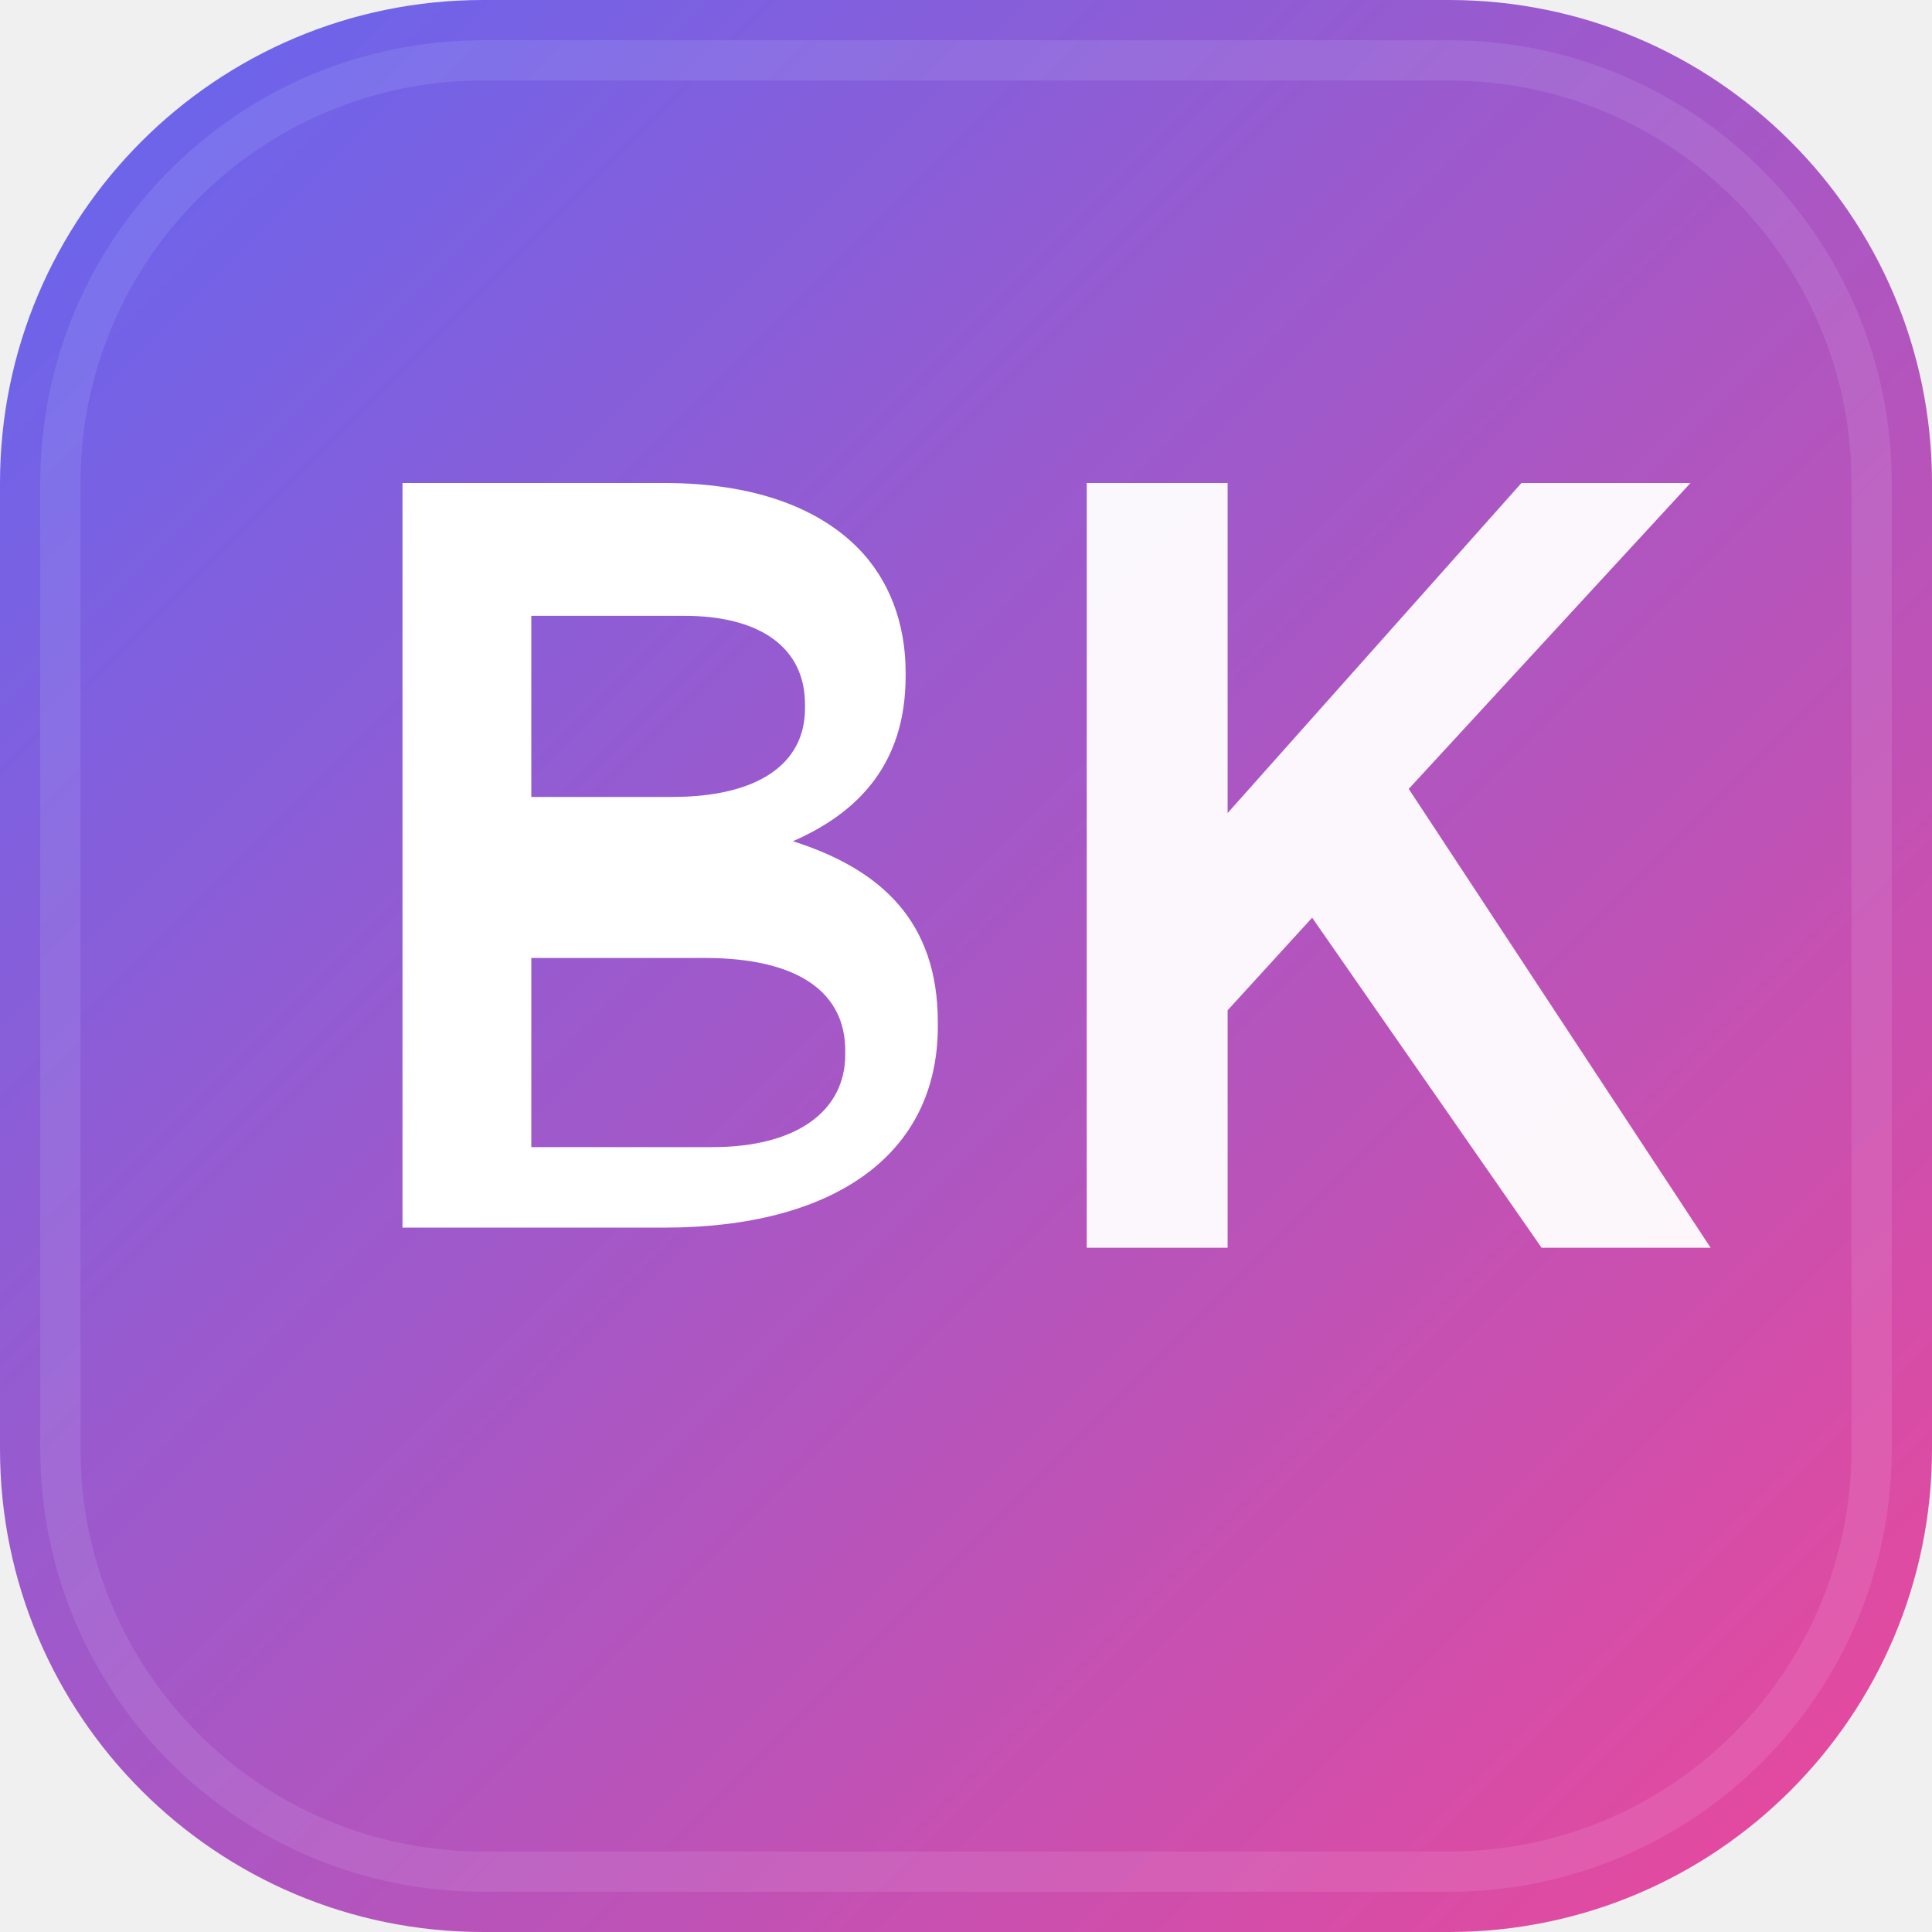
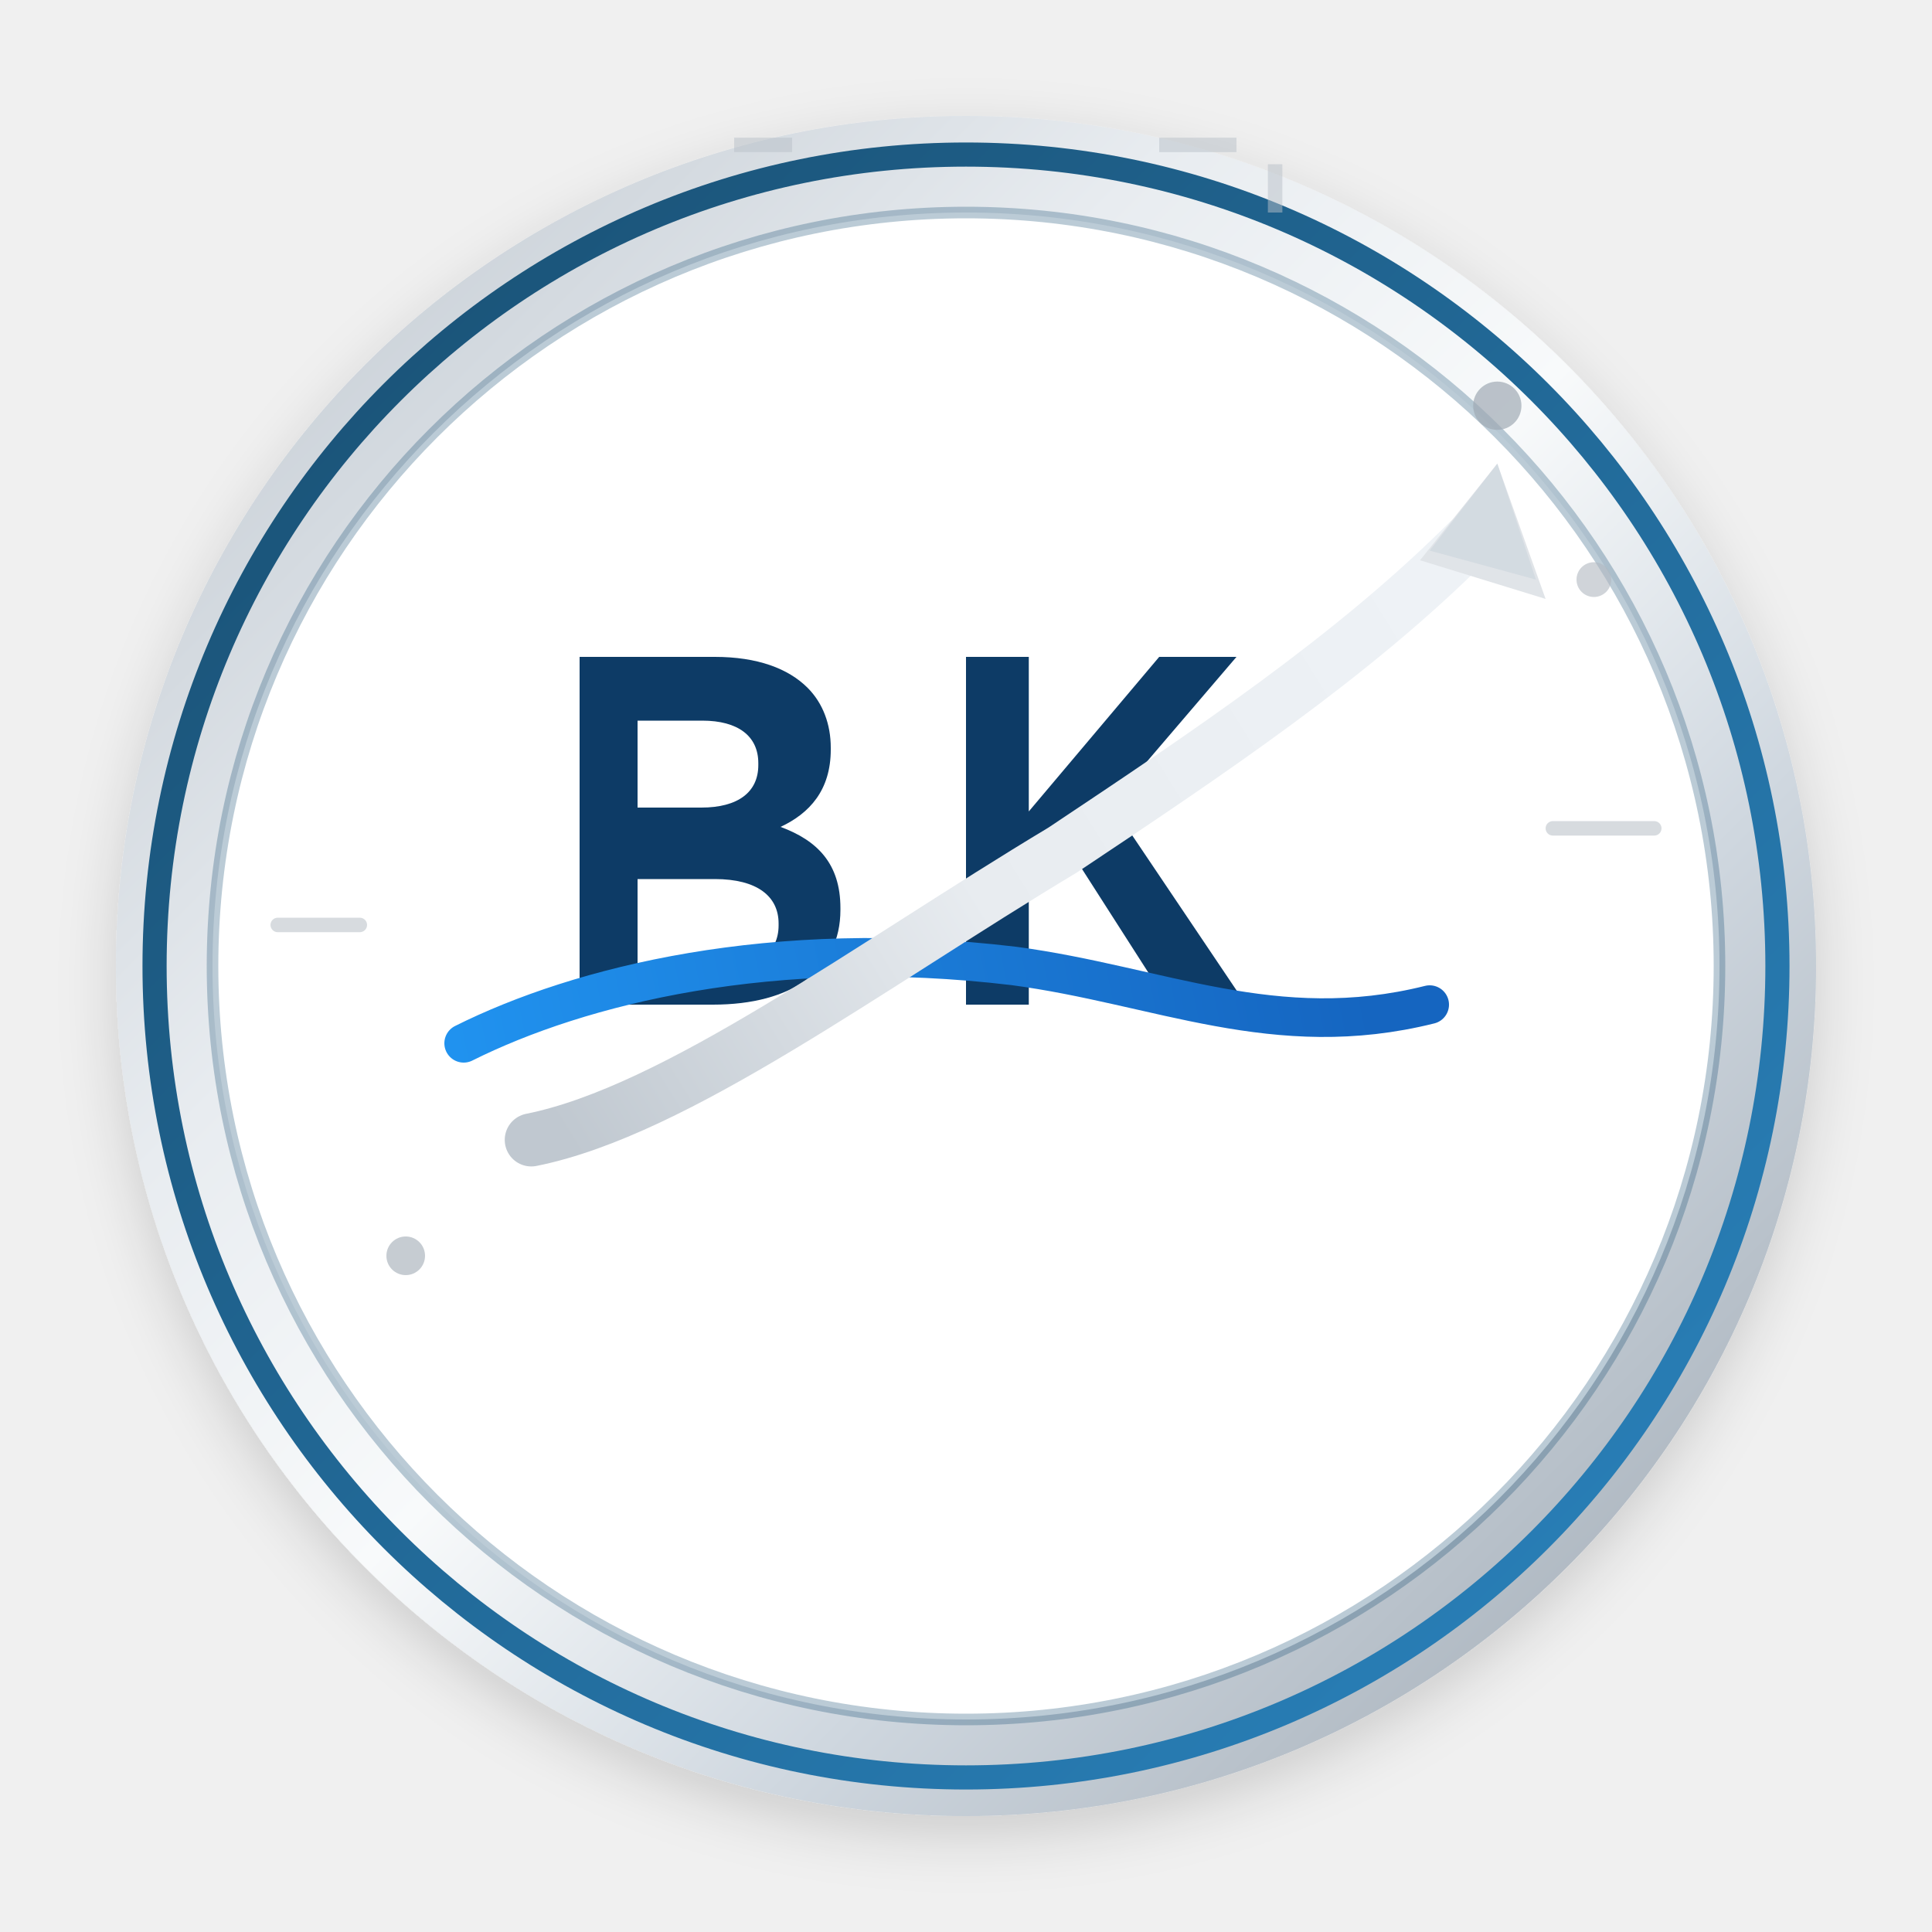
- <svg xmlns="http://www.w3.org/2000/svg" viewBox="0 0 48 48" fill="none">
+ <svg xmlns="http://www.w3.org/2000/svg" viewBox="0 0 200 200" fill="none">
  <defs>
-     <linearGradient id="bk1" x1="0" y1="0" x2="48" y2="48" gradientUnits="userSpaceOnUse">
-       <stop offset="0%" stop-color="#6366f1" />
-       <stop offset="100%" stop-color="#ec4899" />
+     <linearGradient id="ring-g" x1="20" y1="20" x2="180" y2="180" gradientUnits="userSpaceOnUse">
+       <stop offset="0%" stop-color="#C0C8D0" />
+       <stop offset="30%" stop-color="#E8ECF0" />
+       <stop offset="50%" stop-color="#F8FAFB" />
+       <stop offset="70%" stop-color="#D0D8E0" />
+       <stop offset="100%" stop-color="#A0AAB4" />
    </linearGradient>
-     <linearGradient id="bk2" x1="0" y1="0" x2="48" y2="48" gradientUnits="userSpaceOnUse">
-       <stop offset="0%" stop-color="#818cf8" />
-       <stop offset="100%" stop-color="#f472b6" />
+     <linearGradient id="ring-inner" x1="30" y1="30" x2="170" y2="170" gradientUnits="userSpaceOnUse">
+       <stop offset="0%" stop-color="#1A5276" />
+       <stop offset="100%" stop-color="#2980B9" />
    </linearGradient>
+     <linearGradient id="arrow-g" x1="60" y1="120" x2="165" y2="55" gradientUnits="userSpaceOnUse">
+       <stop offset="0%" stop-color="#C0C8D0" />
+       <stop offset="40%" stop-color="#E8ECF0" />
+       <stop offset="100%" stop-color="#F0F4F8" />
+     </linearGradient>
+     <linearGradient id="swoosh-g" x1="40" y1="115" x2="140" y2="95" gradientUnits="userSpaceOnUse">
+       <stop offset="0%" stop-color="#2196F3" />
+       <stop offset="100%" stop-color="#1565C0" />
+     </linearGradient>
+     <filter id="shadow" x="-10%" y="-10%" width="120%" height="120%">
+       <feDropShadow dx="0" dy="2" stdDeviation="3" flood-color="#000" flood-opacity="0.15" />
+     </filter>
  </defs>
-   <rect width="48" height="48" rx="12" fill="url(#bk1)" />
-   <rect x="1.5" y="1.5" width="45" height="45" rx="10.5" stroke="url(#bk2)" stroke-width="1" fill="none" opacity="0.4" />
-   <path d="M10 12h6.5c2.2 0 3.8.6 4.8 1.6.8.8 1.2 1.9 1.2 3.1v.1c0 2.2-1.2 3.4-2.8 4.1 2.2.7 3.6 2 3.6 4.5v.1c0 3.2-2.6 5-6.8 5H10V12zm10 5.5c0-1.4-1.1-2.2-3-2.2h-3.8v4.5h3.5c2.1 0 3.3-.8 3.3-2.2v-.1zm-2.5 6.3h-4.3v4.7h4.5c2.1 0 3.3-.9 3.3-2.3v-.1c0-1.4-1.1-2.3-3.5-2.3z" fill="white" />
-   <path d="M27 12h3.5v8.2l7.3-8.2h4.2l-7 7.6L42.5 31h-4.2l-5.7-8.2-2.1 2.3V31H27V12z" fill="white" opacity="0.95" />
+   <circle cx="100" cy="100" r="88" fill="url(#ring-g)" filter="url(#shadow)" />
+   <circle cx="100" cy="100" r="84" fill="none" stroke="url(#ring-inner)" stroke-width="2.5" />
+   <circle cx="100" cy="100" r="78" fill="white" />
+   <circle cx="100" cy="100" r="78" fill="none" stroke="#1A5276" stroke-width="1.2" opacity="0.3" />
+   <circle cx="155" cy="42" r="2.5" fill="#A0AAB4" opacity="0.7" />
+   <circle cx="165" cy="60" r="1.8" fill="#B0B8C0" opacity="0.6" />
+   <circle cx="42" cy="130" r="2" fill="#A0AAB4" opacity="0.6" />
+   <rect x="160" y="85" width="12" height="1.5" rx="0.75" fill="#B0B8C0" opacity="0.5" />
+   <rect x="28" y="95" width="10" height="1.5" rx="0.75" fill="#B0B8C0" opacity="0.5" />
+   <line x1="120" y1="15" x2="128" y2="15" stroke="#B8C0C8" stroke-width="1.5" opacity="0.5" />
+   <line x1="132" y1="17" x2="132" y2="22" stroke="#B8C0C8" stroke-width="1.5" opacity="0.5" />
+   <line x1="76" y1="15" x2="82" y2="15" stroke="#B8C0C8" stroke-width="1.5" opacity="0.5" />
+   <path d="M60 68h14c4.4 0 7.6 1.2 9.6 3.2 1.6 1.6 2.4 3.8 2.4 6.2v.2c0 4.2-2.2 6.6-5.2 8 3.8 1.4 6.2 3.8 6.2 8.4v.2c0 6.2-5 9.8-13.2 9.8H60V68zm18.5 11c0-2.8-2.1-4.4-5.8-4.4H66v9h6.6c3.8 0 5.9-1.6 5.9-4.4v-.2zm-4.5 12H66v9.4h8.4c4 0 6.2-1.8 6.2-4.6v-.2c0-2.8-2.2-4.6-6.6-4.6z" fill="#0D3B66" />
+   <path d="M100 68h6.5v16l13.5-16h8l-13 15.2L129 104h-8l-10.5-16.4-4 4.4V104H100V68z" fill="#0D3B66" />
+   <path d="M48 108 C60 102, 80 97, 105 100 C120 102, 132 108, 148 104" stroke="url(#swoosh-g)" stroke-width="4" fill="none" stroke-linecap="round" />
+   <path d="M55 118 C70 115, 90 100, 110 88 C125 78, 140 68, 152 56" stroke="url(#arrow-g)" stroke-width="5.5" fill="none" stroke-linecap="round" />
+   <polygon points="155,48 160,62 147,58" fill="#E0E4E8" />
+   <polygon points="155,48 159,60 148,57" fill="#D0D8E0" opacity="0.8" />
</svg>
